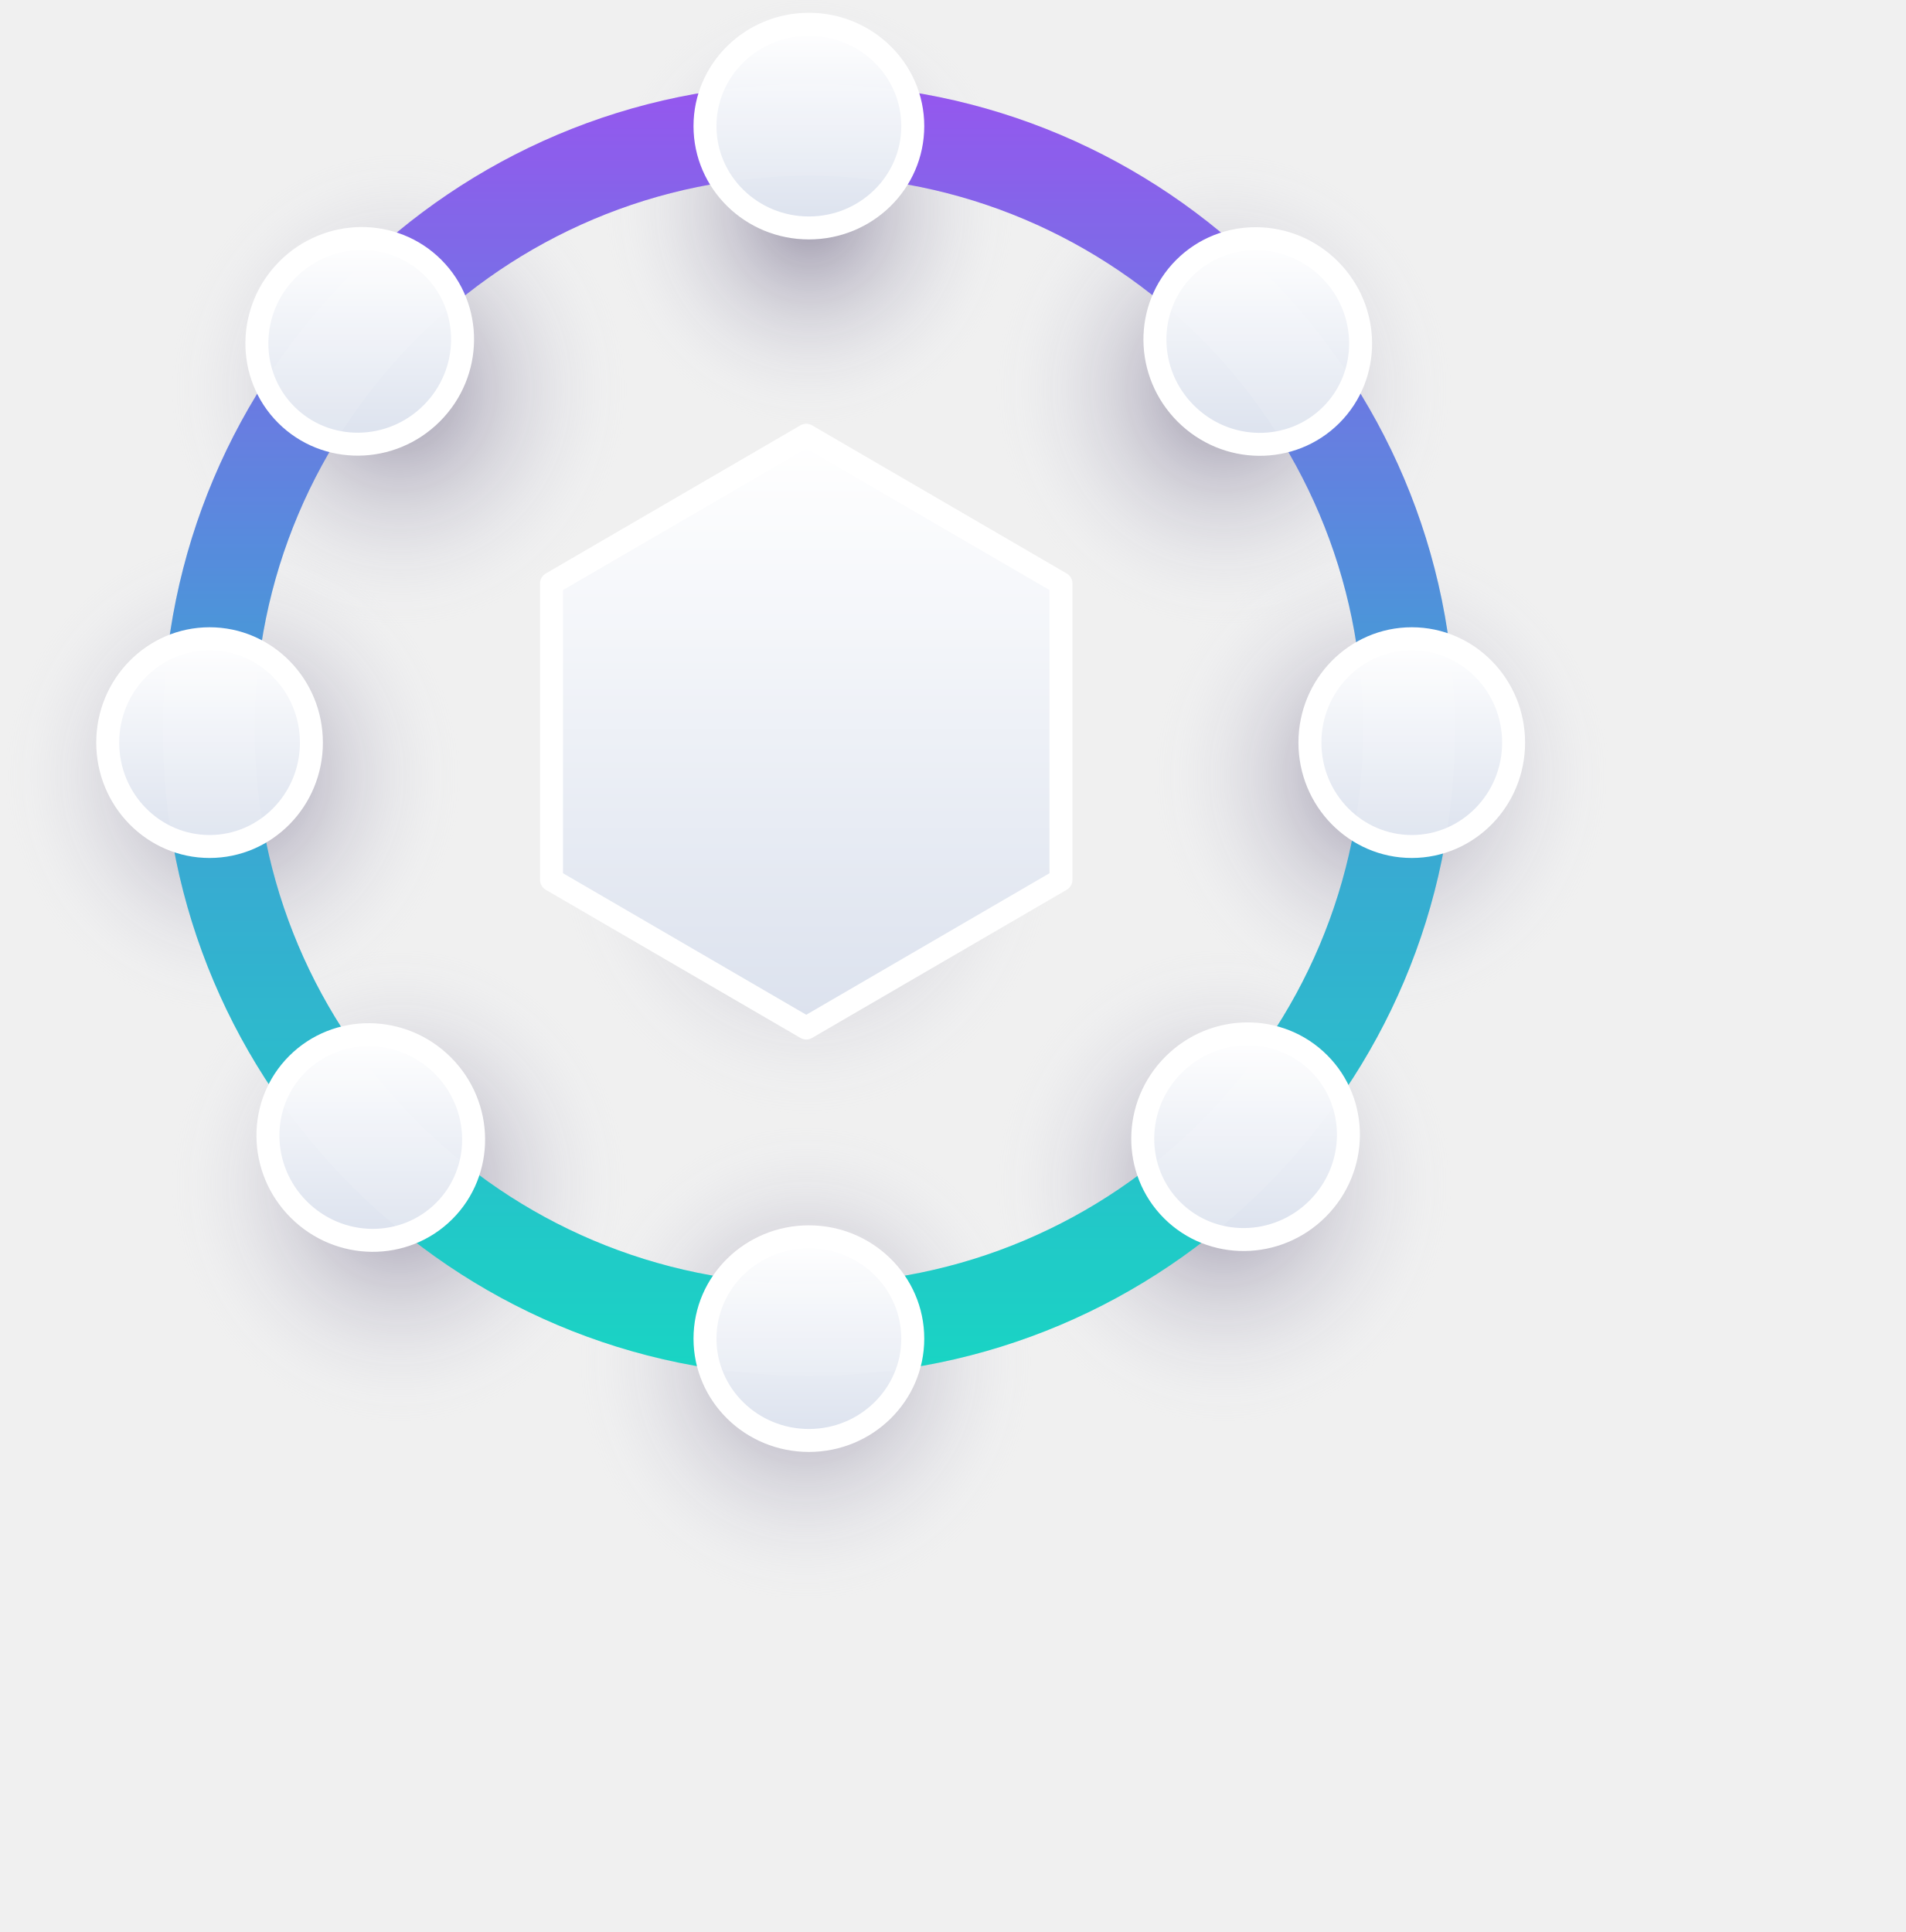
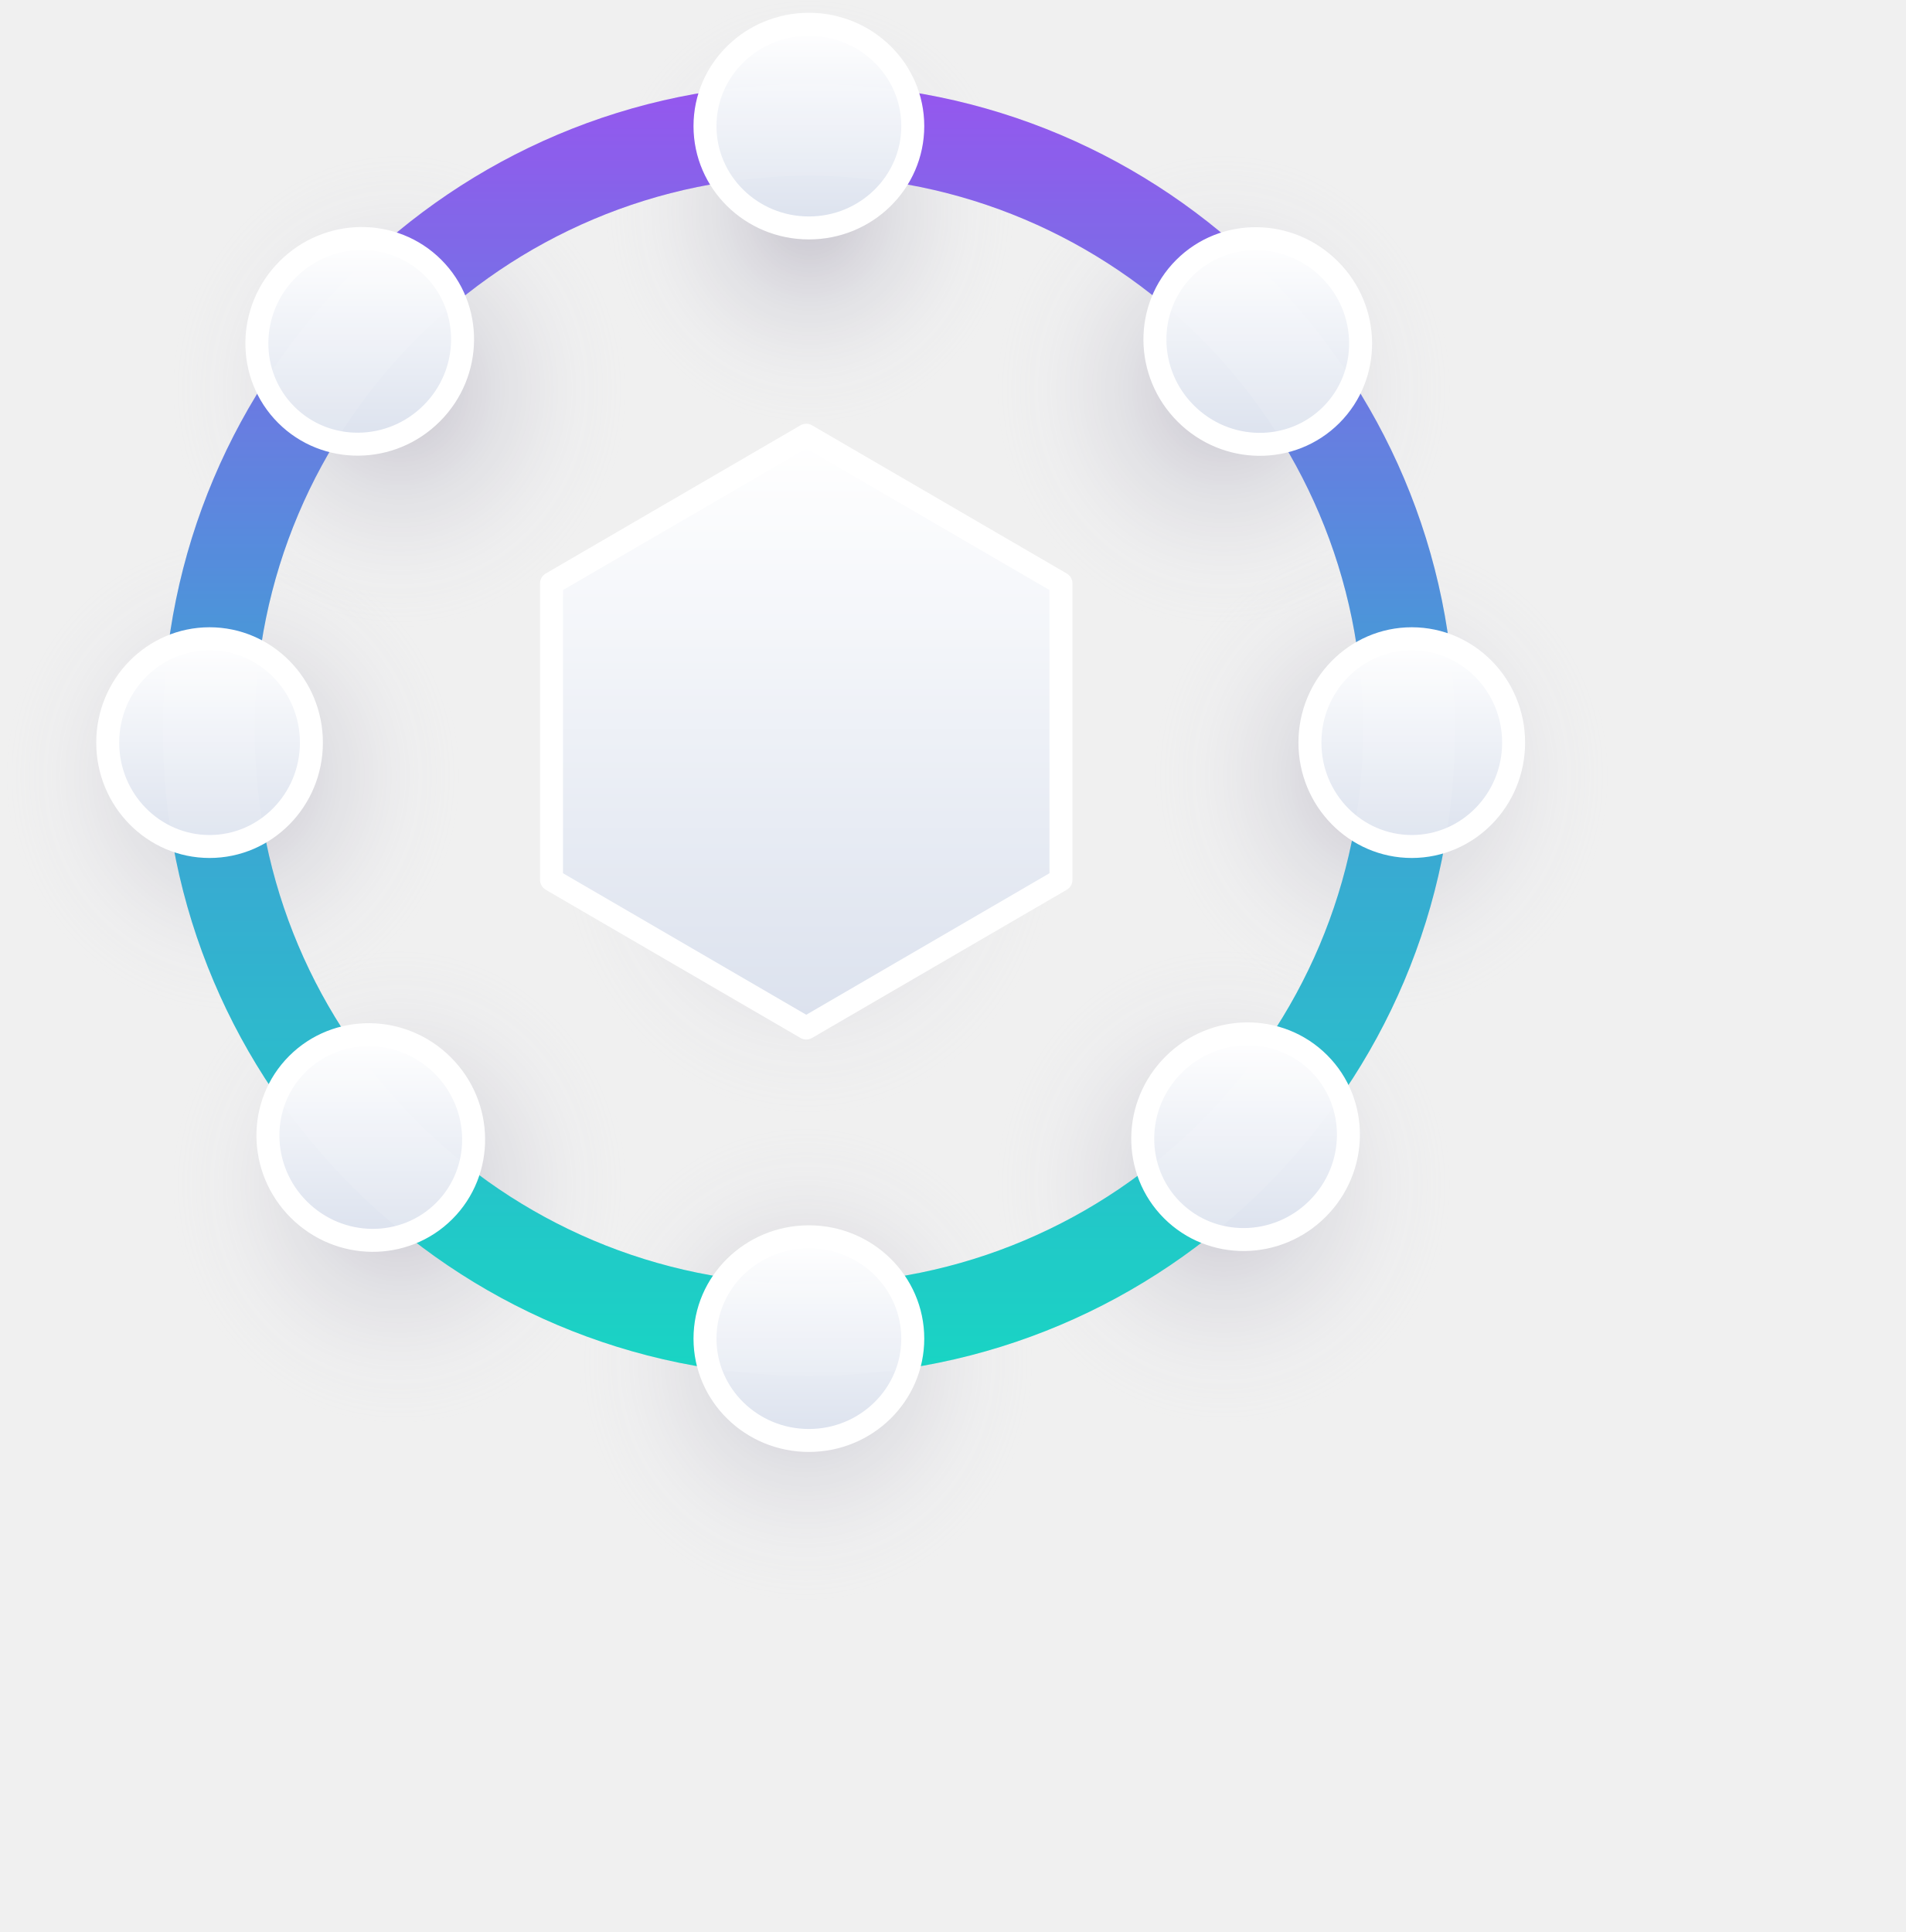
<svg xmlns="http://www.w3.org/2000/svg" viewBox="0 0 141 143" id="omm-supply" xml:space="preserve" style="fill-rule:evenodd;clip-rule:evenodd;stroke-linejoin:round;stroke-miterlimit:2">
  <g class="nodes">
    <ellipse cx="34.686" cy="104.874" rx="20.182" ry="22.129" style="fill:url(#_ommRadial551);" />
    <ellipse cx="106.449" cy="104.874" rx="20.182" ry="22.129" style="fill:url(#_ommRadial552);" />
    <ellipse cx="20.182" cy="69.274" rx="20.182" ry="22.129" style="fill:url(#_ommRadial553);" />
    <ellipse cx="120.192" cy="69.274" rx="20.182" ry="22.129" style="fill:url(#_ommRadial554);" />
    <ellipse cx="34.686" cy="35.604" rx="20.182" ry="22.129" style="fill:url(#_ommRadial555);" />
    <ellipse cx="106.449" cy="35.604" rx="20.182" ry="22.129" style="fill:url(#_ommRadial556);" />
    <ellipse cx="70.073" cy="120.313" rx="20.182" ry="22.129" style="fill:url(#_ommRadial557);" />
    <ellipse cx="70.073" cy="22.129" rx="20.182" ry="22.129" style="fill:url(#_ommRadial558);" />
  </g>
  <path d="M70.197,48.9l22.177,12.905l0,25.81l-22.177,12.905l-22.178,-12.905l-0,-25.81l22.178,-12.905Z" style="fill:url(#_ommRadial559);" />
  <path d="M70.197,37.9l22.177,12.905l0,25.81l-22.177,12.905l-22.178,-12.905l-0,-25.81l22.178,-12.905Z" style="fill:url(#_ommLinear5510);stroke:white;stroke-width:2px;" />
  <path d="M70.426,7.306c31.044,0 56.249,25.204 56.249,56.249c0,31.044 -25.205,56.249 -56.249,56.249c-31.045,0 -56.249,-25.205 -56.249,-56.249c0,-31.045 25.204,-56.249 56.249,-56.249Zm-0,8c-26.63,0 -48.249,21.619 -48.249,48.249c-0,26.629 21.619,48.249 48.249,48.249c26.629,0 48.249,-21.62 48.249,-48.249c0,-26.63 -21.62,-48.249 -48.249,-48.249Z" style="fill:url(#_ommLinear5519)" />
  <g class="nodes">
    <ellipse cx="70.426" cy="116.566" rx="9.045" ry="8.867" style="fill:url(#_ommLinear5511);stroke:white;stroke-width:2px;" />
    <ellipse cx="70.426" cy="10.982" rx="9.045" ry="8.867" style="fill:url(#_ommLinear5512);stroke:white;stroke-width:2px;" />
    <path d="M114.049,64.666c0,-4.992 3.973,-9.045 8.867,-9.045c4.894,0 8.868,4.053 8.868,9.045c0,4.992 -3.974,9.045 -8.868,9.045c-4.894,0 -8.867,-4.053 -8.867,-9.045Z" style="fill:url(#_ommLinear5513);stroke:white;stroke-width:2px;" />
    <path d="M9.379,64.666c0,-4.992 3.973,-9.045 8.867,-9.045c4.894,0 8.867,4.053 8.867,9.045c0,4.992 -3.973,9.045 -8.867,9.045c-4.894,0 -8.867,-4.053 -8.867,-9.045Z" style="fill:url(#_ommLinear5514);stroke:white;stroke-width:2px;" />
    <path d="M102.177,92.713c3.53,-3.53 9.206,-3.587 12.666,-0.126c3.461,3.46 3.404,9.136 -0.125,12.666c-3.53,3.53 -9.206,3.586 -12.666,0.125c-3.461,-3.46 -3.404,-9.136 0.125,-12.665Z" style="fill:url(#_ommLinear5515);stroke:white;stroke-width:2px;" />
    <path d="M25.05,23.454c3.53,-3.53 9.205,-3.586 12.666,-0.125c3.46,3.46 3.404,9.135 -0.126,12.665c-3.53,3.53 -9.205,3.587 -12.666,0.126c-3.46,-3.461 -3.404,-9.136 0.126,-12.666Z" style="fill:url(#_ommLinear5516);stroke:white;stroke-width:2px;" />
    <path d="M38.552,92.783c3.53,3.53 3.586,9.205 0.126,12.666c-3.461,3.46 -9.136,3.404 -12.666,-0.126c-3.53,-3.53 -3.586,-9.205 -0.126,-12.666c3.461,-3.46 9.136,-3.404 12.666,0.126Z" style="fill:url(#_ommLinear5517);stroke:white;stroke-width:2px;" />
    <path d="M115.778,23.468c3.53,3.529 3.586,9.205 0.126,12.665c-3.461,3.461 -9.136,3.405 -12.666,-0.125c-3.53,-3.53 -3.586,-9.206 -0.125,-12.666c3.46,-3.461 9.135,-3.404 12.665,0.126Z" style="fill:url(#_ommLinear5518);stroke:white;stroke-width:2px;" />
  </g>
  <path d="M70.426,7.306c31.044,0 56.249,25.204 56.249,56.249c0,31.044 -25.205,56.249 -56.249,56.249c-31.045,0 -56.249,-25.205 -56.249,-56.249c0,-31.045 25.204,-56.249 56.249,-56.249Zm-0,8c-26.63,0 -48.249,21.619 -48.249,48.249c-0,26.629 21.619,48.249 48.249,48.249c26.629,0 48.249,-21.62 48.249,-48.249c0,-26.63 -21.62,-48.249 -48.249,-48.249Z" style="fill:#ffffff;fill-opacity:0.1;" />
  <defs>
    <radialGradient id="_ommRadial551" cx="0" cy="0" r="1" gradientUnits="userSpaceOnUse" gradientTransform="matrix(-19.8235,0,0,-20.9371,34.78,103.151)">
-       <stop offset="0" style="stop-color:#16073A;stop-opacity:0.4" />
+       <stop offset="0" style="stop-color:#16073A;stop-opacity:0.2" />
      <stop offset="1" style="stop-color:#E1E6F2;stop-opacity:0" />
    </radialGradient>
    <radialGradient id="_ommRadial552" cx="0" cy="0" r="1" gradientUnits="userSpaceOnUse" gradientTransform="matrix(-19.8235,0,0,-20.9371,106.543,103.151)">
-       <stop offset="0" style="stop-color:#16073A;stop-opacity:0.4" />
+       <stop offset="0" style="stop-color:#16073A;stop-opacity:0.2" />
      <stop offset="1" style="stop-color:#E1E6F2;stop-opacity:0" />
    </radialGradient>
    <radialGradient id="_ommRadial553" cx="0" cy="0" r="1" gradientUnits="userSpaceOnUse" gradientTransform="matrix(-19.8235,0,0,-20.9371,20.276,67.5506)">
-       <stop offset="0" style="stop-color:#16073A;stop-opacity:0.4" />
+       <stop offset="0" style="stop-color:#16073A;stop-opacity:0.2" />
      <stop offset="1" style="stop-color:#E1E6F2;stop-opacity:0" />
    </radialGradient>
    <radialGradient id="_ommRadial554" cx="0" cy="0" r="1" gradientUnits="userSpaceOnUse" gradientTransform="matrix(-19.8235,0,0,-20.9371,120.286,67.5506)">
-       <stop offset="0" style="stop-color:#16073A;stop-opacity:0.4" />
+       <stop offset="0" style="stop-color:#16073A;stop-opacity:0.2" />
      <stop offset="1" style="stop-color:#E1E6F2;stop-opacity:0" />
    </radialGradient>
    <radialGradient id="_ommRadial555" cx="0" cy="0" r="1" gradientUnits="userSpaceOnUse" gradientTransform="matrix(-19.8235,0,0,-20.9371,34.78,33.8806)">
-       <stop offset="0" style="stop-color:#16073A;stop-opacity:0.4" />
+       <stop offset="0" style="stop-color:#16073A;stop-opacity:0.2" />
      <stop offset="1" style="stop-color:#E1E6F2;stop-opacity:0" />
    </radialGradient>
    <radialGradient id="_ommRadial556" cx="0" cy="0" r="1" gradientUnits="userSpaceOnUse" gradientTransform="matrix(-19.8235,0,0,-20.9371,106.543,33.8806)">
-       <stop offset="0" style="stop-color:#16073A;stop-opacity:0.4" />
+       <stop offset="0" style="stop-color:#16073A;stop-opacity:0.2" />
      <stop offset="1" style="stop-color:#E1E6F2;stop-opacity:0" />
    </radialGradient>
    <radialGradient id="_ommRadial557" cx="0" cy="0" r="1" gradientUnits="userSpaceOnUse" gradientTransform="matrix(-19.8235,0,0,-20.9371,70.167,118.59)">
-       <stop offset="0" style="stop-color:#16073A;stop-opacity:0.4" />
+       <stop offset="0" style="stop-color:#16073A;stop-opacity:0.2" />
      <stop offset="1" style="stop-color:#E1E6F2;stop-opacity:0" />
    </radialGradient>
    <radialGradient id="_ommRadial558" cx="0" cy="0" r="1" gradientUnits="userSpaceOnUse" gradientTransform="matrix(-17.8625,0.304287,-0.32138,-18.866,70.511,18.3604)">
-       <stop offset="0" style="stop-color:#16073A;stop-opacity:0.4" />
+       <stop offset="0" style="stop-color:#16073A;stop-opacity:0.2" />
      <stop offset="1" style="stop-color:#E1E6F2;stop-opacity:0" />
    </radialGradient>
    <radialGradient id="_ommRadial559" cx="0" cy="0" r="1" gradientUnits="userSpaceOnUse" gradientTransform="matrix(-21.7836,0,0,-24.4198,70.2998,72.7)">
-       <stop offset="0" style="stop-color:#16073A;stop-opacity:0.4" />
+       <stop offset="0" style="stop-color:#16073A;stop-opacity:0.2" />
      <stop offset="1" style="stop-color:#E1E6F2;stop-opacity:0" />
    </radialGradient>
    <linearGradient id="_ommLinear5510" x1="0" y1="0" x2="1" y2="0" gradientUnits="userSpaceOnUse" gradientTransform="matrix(-1.6438e-14,49.9674,-42.935,-1.91304e-14,72.8694,38.4726)">
      <stop offset="0" style="stop-color:white;stop-opacity:1" />
      <stop offset="1" style="stop-color:#DCE2EE;stop-opacity:1" />
    </linearGradient>
    <linearGradient id="_ommLinear5511" x1="0" y1="0" x2="1" y2="0" gradientUnits="userSpaceOnUse" gradientTransform="matrix(-6.70415e-15,17.1663,-17.5109,-6.57222e-15,71.5161,107.896)">
      <stop offset="0" style="stop-color:white;stop-opacity:1" />
      <stop offset="1" style="stop-color:#DCE2EE;stop-opacity:1" />
    </linearGradient>
    <linearGradient id="_ommLinear5512" x1="0" y1="0" x2="1" y2="0" gradientUnits="userSpaceOnUse" gradientTransform="matrix(-6.70415e-15,17.1663,-17.5109,-6.57222e-15,71.5161,2.31173)">
      <stop offset="0" style="stop-color:white;stop-opacity:1" />
      <stop offset="1" style="stop-color:#DCE2EE;stop-opacity:1" />
    </linearGradient>
    <linearGradient id="_ommLinear5513" x1="0" y1="0" x2="1" y2="0" gradientUnits="userSpaceOnUse" gradientTransform="matrix(-6.57259e-15,17.5109,-17.1672,-6.70415e-15,123.985,55.8217)">
      <stop offset="0" style="stop-color:white;stop-opacity:1" />
      <stop offset="1" style="stop-color:#DCE2EE;stop-opacity:1" />
    </linearGradient>
    <linearGradient id="_ommLinear5514" x1="0" y1="0" x2="1" y2="0" gradientUnits="userSpaceOnUse" gradientTransform="matrix(-6.57222e-15,17.5109,-17.1663,-6.70415e-15,19.3147,55.8217)">
      <stop offset="0" style="stop-color:white;stop-opacity:1" />
      <stop offset="1" style="stop-color:#DCE2EE;stop-opacity:1" />
    </linearGradient>
    <linearGradient id="_ommLinear5515" x1="0" y1="0" x2="1" y2="0" gradientUnits="userSpaceOnUse" gradientTransform="matrix(-6.63722e-15,17.3363,-17.336,-6.63731e-15,109.527,90.2266)">
      <stop offset="0" style="stop-color:white;stop-opacity:1" />
      <stop offset="1" style="stop-color:#DCE2EE;stop-opacity:1" />
    </linearGradient>
    <linearGradient id="_ommLinear5516" x1="0" y1="0" x2="1" y2="0" gradientUnits="userSpaceOnUse" gradientTransform="matrix(-6.63722e-15,17.3363,-17.336,-6.63731e-15,32.3992,20.9681)">
      <stop offset="0" style="stop-color:white;stop-opacity:1" />
      <stop offset="1" style="stop-color:#DCE2EE;stop-opacity:1" />
    </linearGradient>
    <linearGradient id="_ommLinear5517" x1="0" y1="0" x2="1" y2="0" gradientUnits="userSpaceOnUse" gradientTransform="matrix(-6.63722e-15,17.336,-17.336,-6.63722e-15,33.3612,90.297)">
      <stop offset="0" style="stop-color:white;stop-opacity:1" />
      <stop offset="1" style="stop-color:#DCE2EE;stop-opacity:1" />
    </linearGradient>
    <linearGradient id="_ommLinear5518" x1="0" y1="0" x2="1" y2="0" gradientUnits="userSpaceOnUse" gradientTransform="matrix(-6.63717e-15,17.3363,-17.3359,-6.63731e-15,110.587,20.9816)">
      <stop offset="0" style="stop-color:white;stop-opacity:1" />
      <stop offset="1" style="stop-color:#DCE2EE;stop-opacity:1" />
    </linearGradient>
    <linearGradient id="_ommLinear5519" x1="0" y1="0" x2="1" y2="0" gradientUnits="userSpaceOnUse" gradientTransform="matrix(1.26382e-14,116.682,-206.398,7.14472e-15,69.1104,2.34759)">
      <stop offset="0" style="stop-color:rgb(146,61,239);stop-opacity:1" />
      <stop offset="0.5" style="stop-color:rgb(46,146,210);stop-opacity:1" />
      <stop offset="1" style="stop-color:rgb(0,207,190);stop-opacity:1" />
    </linearGradient>
  </defs>
  <style>
        svg#omm-supply {
            transform: scale(0.85);
            transform-box: fill-box;
            transform-origin: top;
        }
        .nodes {
            transform-origin: center;
            transform: rotate(0deg);
            transform-origin: center;
            transition: all 0.7s linear;
        }
        svg:hover .nodes {
            transform: rotate(-49deg);
            transition: all 0.7s linear;
            transform-origin: 50% 44.5%;
        }
    </style>
</svg>
